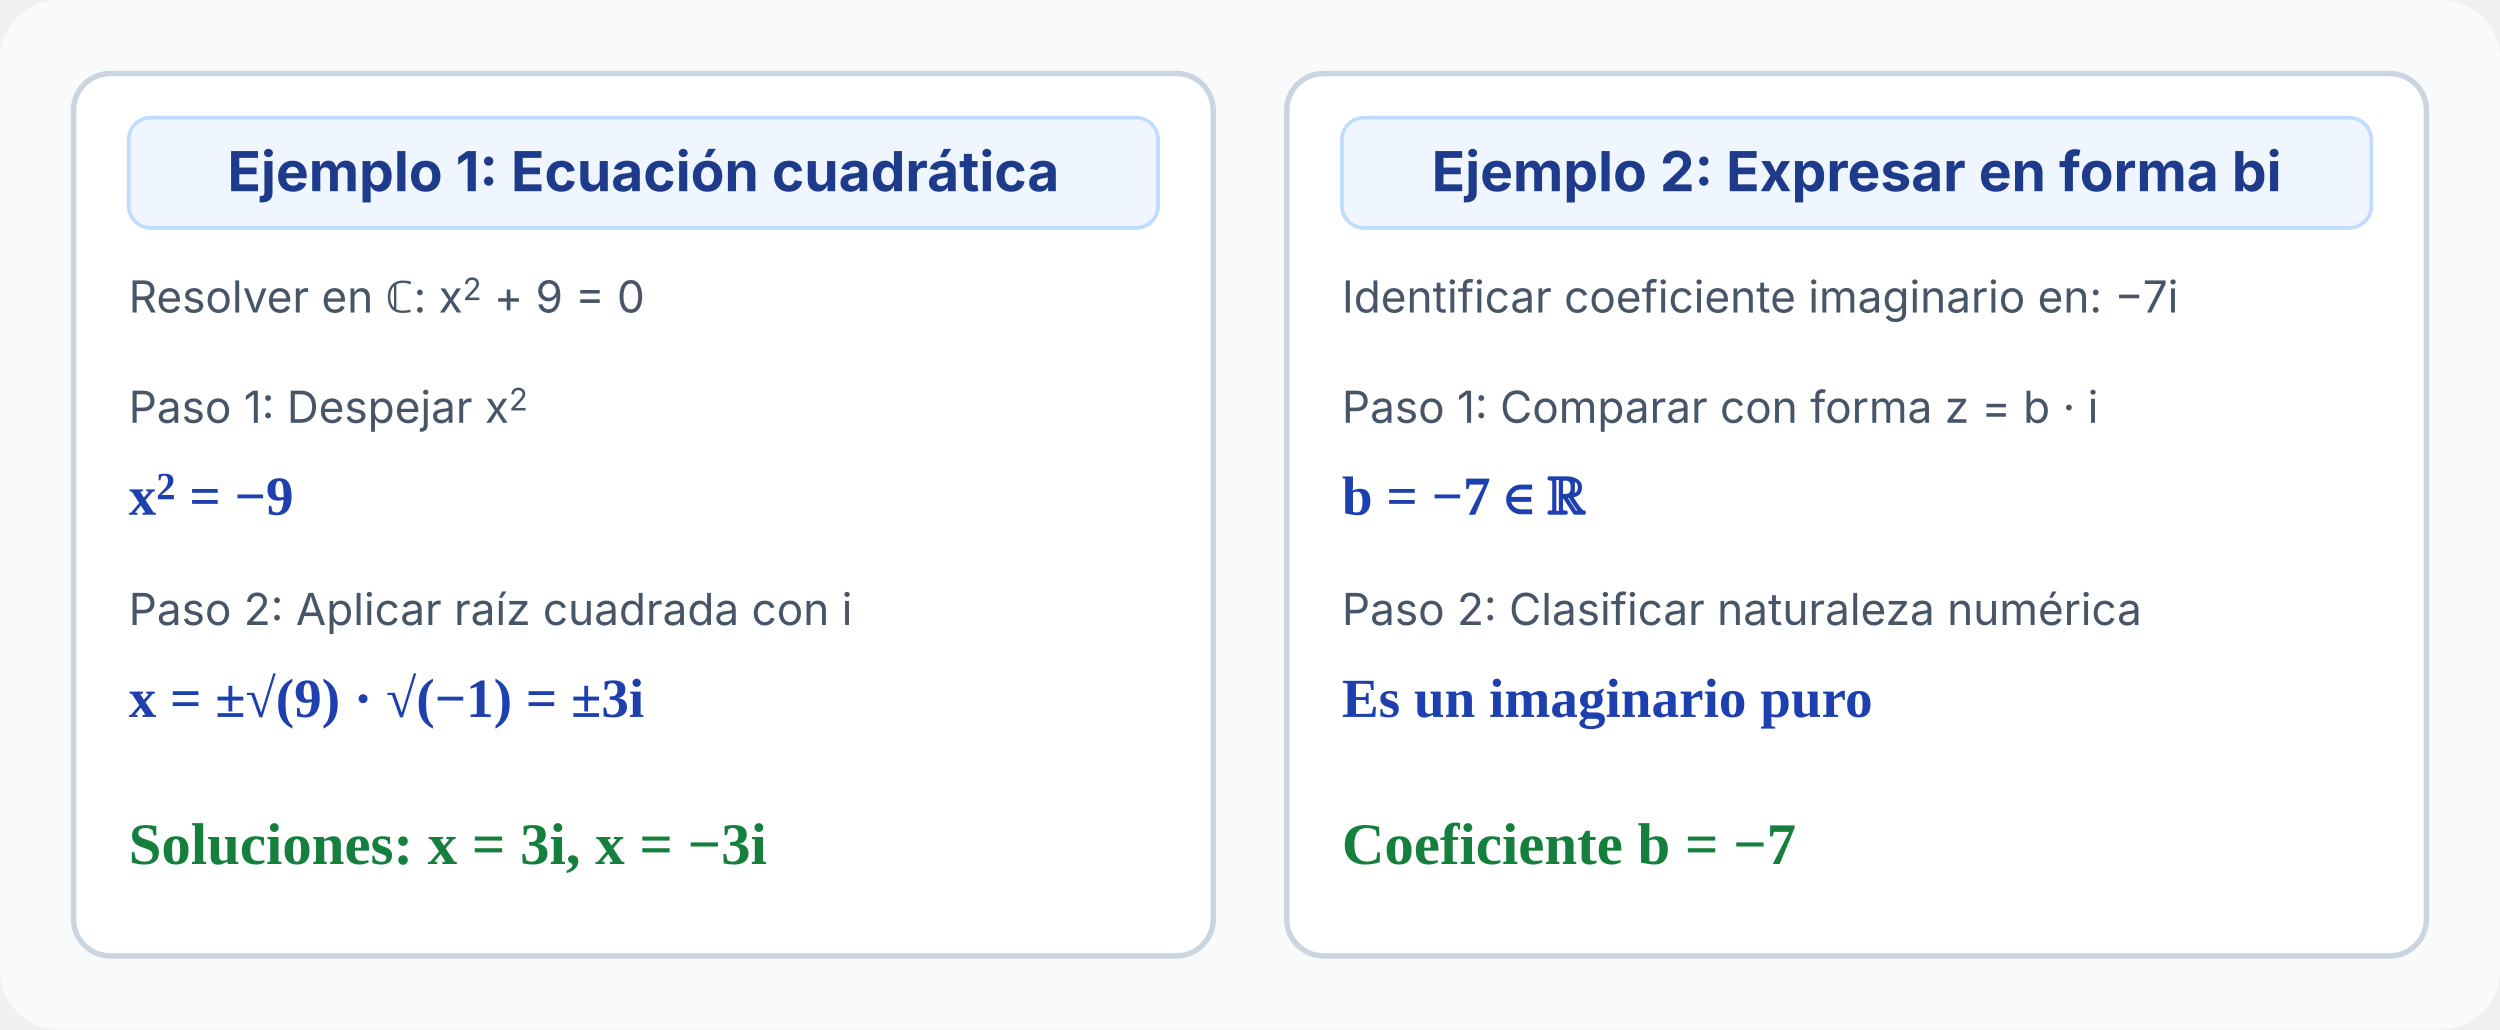
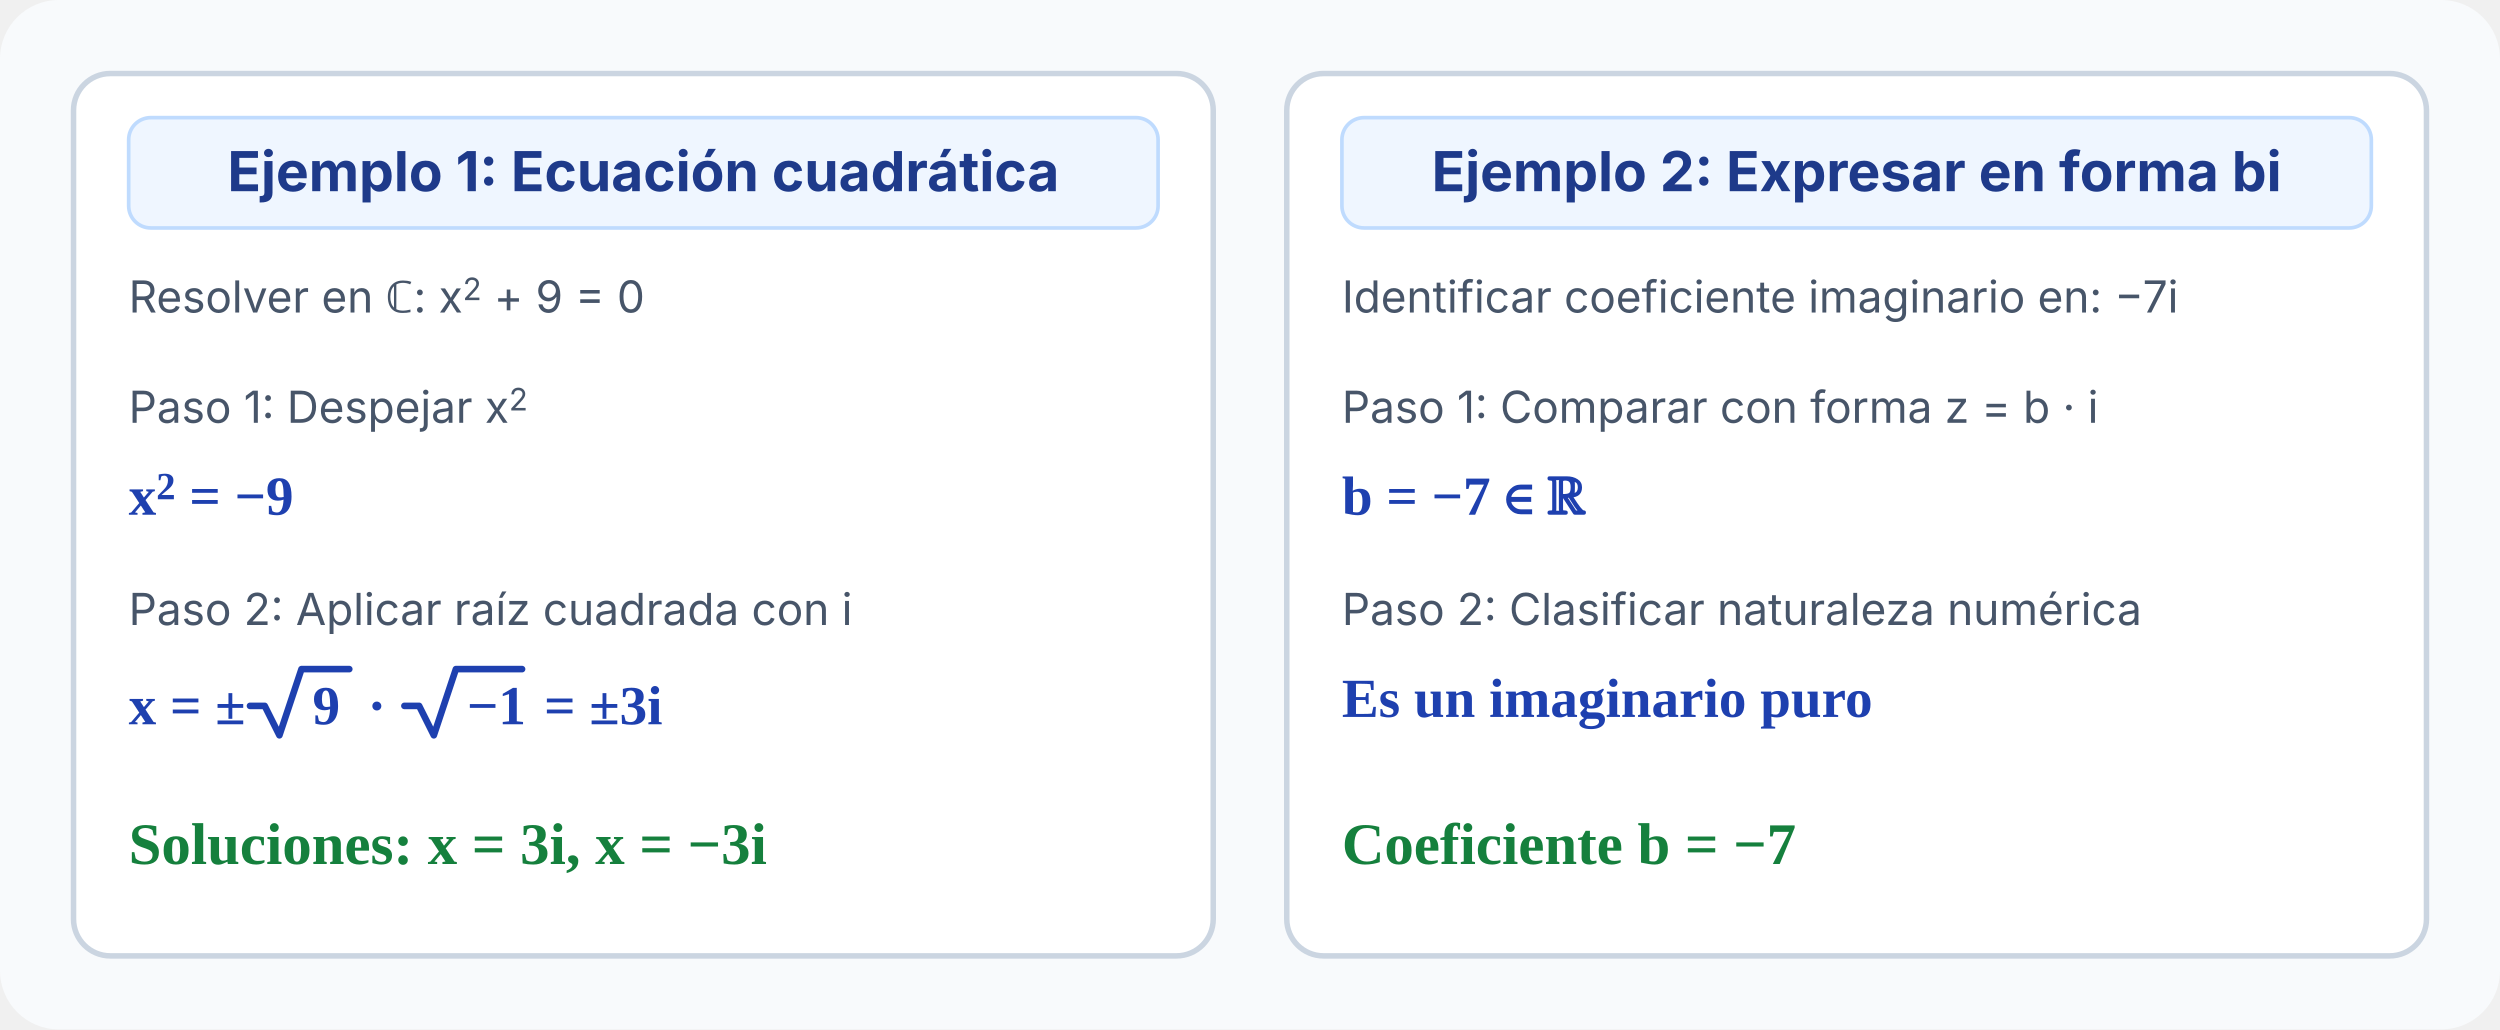
<svg xmlns="http://www.w3.org/2000/svg" viewBox="0 0 680 280" width="100%" height="100%">
  <defs>
    <style>
      .bg { fill: #f8fafc; }
      .card { fill: #ffffff; stroke: #cbd5e1; stroke-width: 1.5; rx: 10; }
      .title { font-family: system-ui, -apple-system, sans-serif; font-size: 15px; font-weight: 700; fill: #1e3a8a; }
      .badge { fill: #eff6ff; stroke: #bfdbfe; stroke-width: 1; rx: 6; }
      .text-step { font-family: system-ui, -apple-system, sans-serif; font-size: 12px; fill: #475569; }
      .math { font-family: "Cambria Math", "Times New Roman", serif; font-size: 15px; font-weight: bold; fill: #1e40af; }
      .res { font-family: "Cambria Math", "Times New Roman", serif; font-size: 16px; font-weight: bold; fill: #15803d; }
    </style>
  </defs>
  <rect width="680" height="280" class="bg" rx="16" />
  <rect x="20" y="20" width="310" height="240" class="card" />
  <rect x="35" y="32" width="280" height="30" class="badge" />
  <text x="175" y="52" text-anchor="middle" class="title">Ejemplo 1: Ecuación cuadrática</text>
  <text x="35" y="85" class="text-step">Resolver en ℂ: x<tspan baseline-shift="super" font-size="70%">2</tspan> + 9 = 0</text>
  <text x="35" y="115" class="text-step">Paso 1: Despejar x<tspan baseline-shift="super" font-size="70%">2</tspan>
  </text>
  <text x="35" y="140" class="math">x<tspan baseline-shift="super" font-size="70%">2</tspan> = −9</text>
  <text x="35" y="170" class="text-step">Paso 2: Aplicar raíz cuadrada con i</text>
-   <text x="35" y="195" class="math">x = ±√(9) · √(−1) = ±3i</text>
+   <g>
+     <text x="35" y="197" class="math">x = ±</text>
+     <path d="M 68,192 L 72,192 L 76,200 L 82,182 L 95,182" fill="none" stroke="#1e40af" stroke-width="1.8" stroke-linecap="round" stroke-linejoin="round" />
+     <text x="85" y="197" class="math">9</text>
+     <text x="100" y="197" class="math">·</text>
+     <path d="M 110,192 L 114,192 L 118,200 L 124,182 L 142,182" fill="none" stroke="#1e40af" stroke-width="1.8" stroke-linecap="round" stroke-linejoin="round" />
+     <text x="127" y="197" class="math">−1</text>
+     <text x="148" y="197" class="math">= ±3i</text>
+   </g>
  <text x="35" y="235" class="res">Soluciones: x = 3i, x = −3i</text>
  <rect x="350" y="20" width="310" height="240" class="card" />
  <rect x="365" y="32" width="280" height="30" class="badge" />
  <text x="505" y="52" text-anchor="middle" class="title">Ejemplo 2: Expresar en forma bi</text>
  <text x="365" y="85" class="text-step">Identificar coeficiente imaginario en: −7i</text>
  <text x="365" y="115" class="text-step">Paso 1: Comparar con forma z = b · i</text>
  <text x="365" y="140" class="math">b = −7 ∈ ℝ</text>
  <text x="365" y="170" class="text-step">Paso 2: Clasificar naturaleza numérica</text>
  <text x="365" y="195" class="math">Es un imaginario puro</text>
  <text x="365" y="235" class="res">Coeficiente b = −7</text>
</svg>
